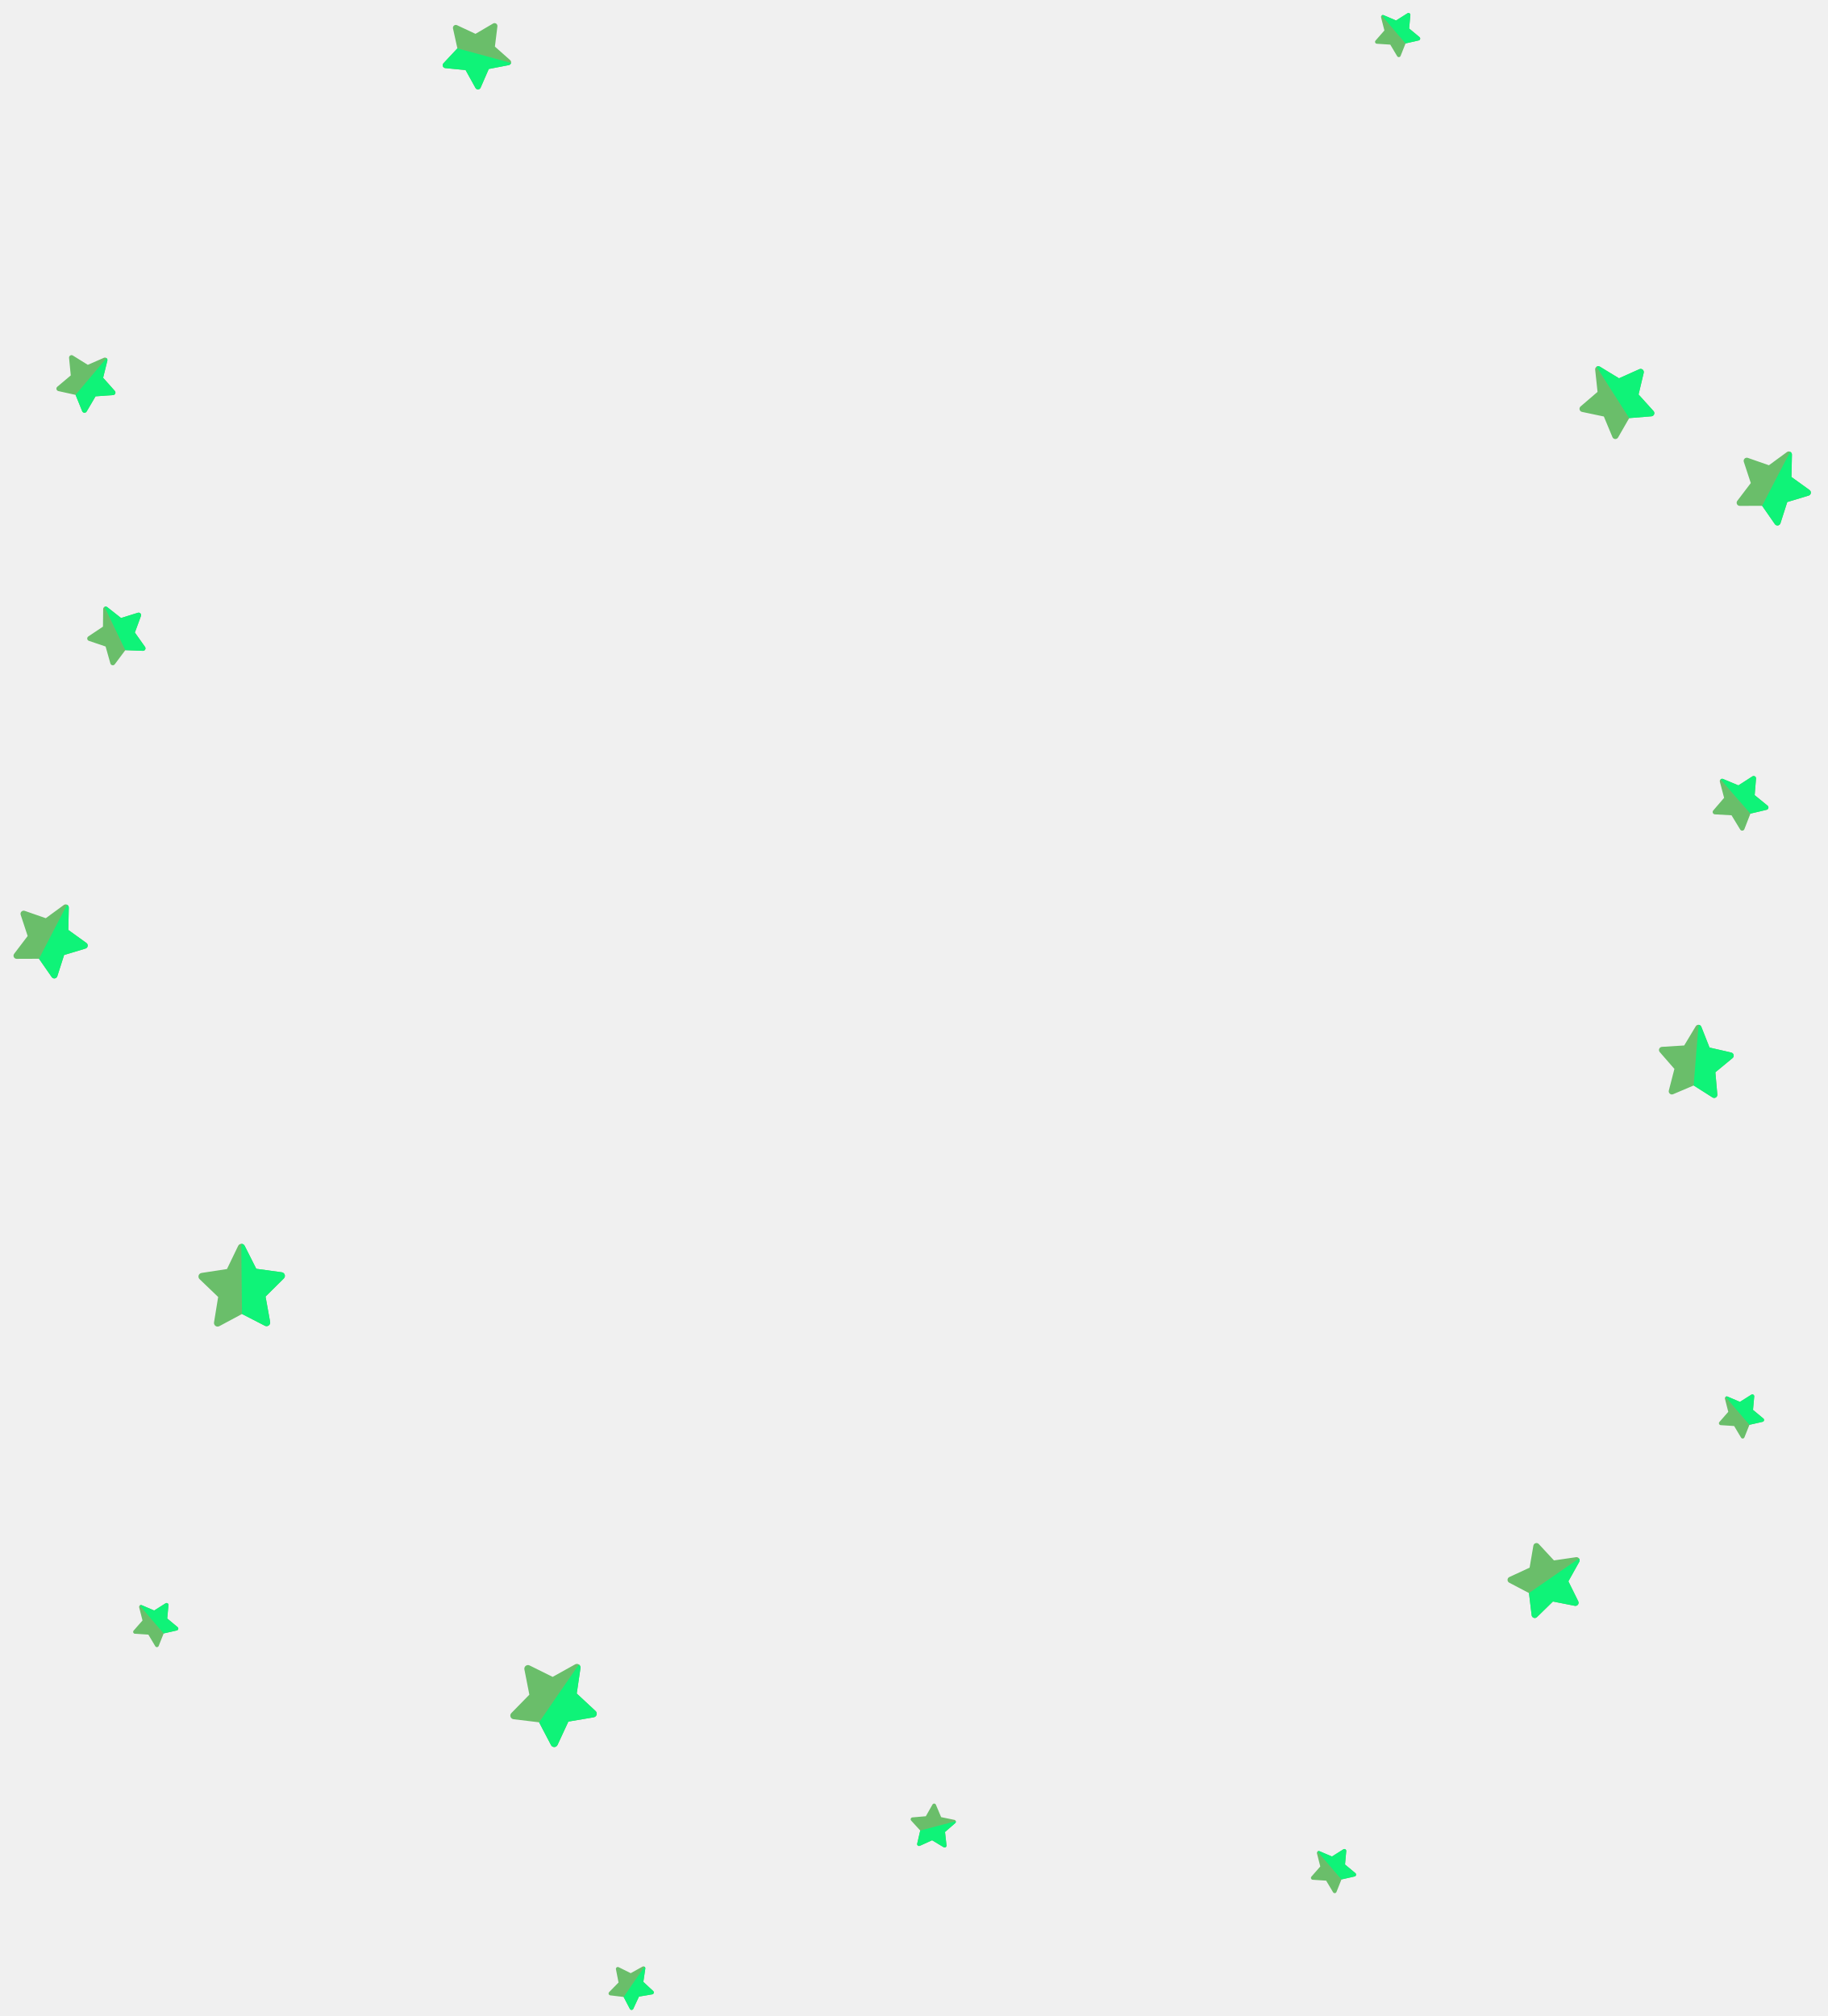
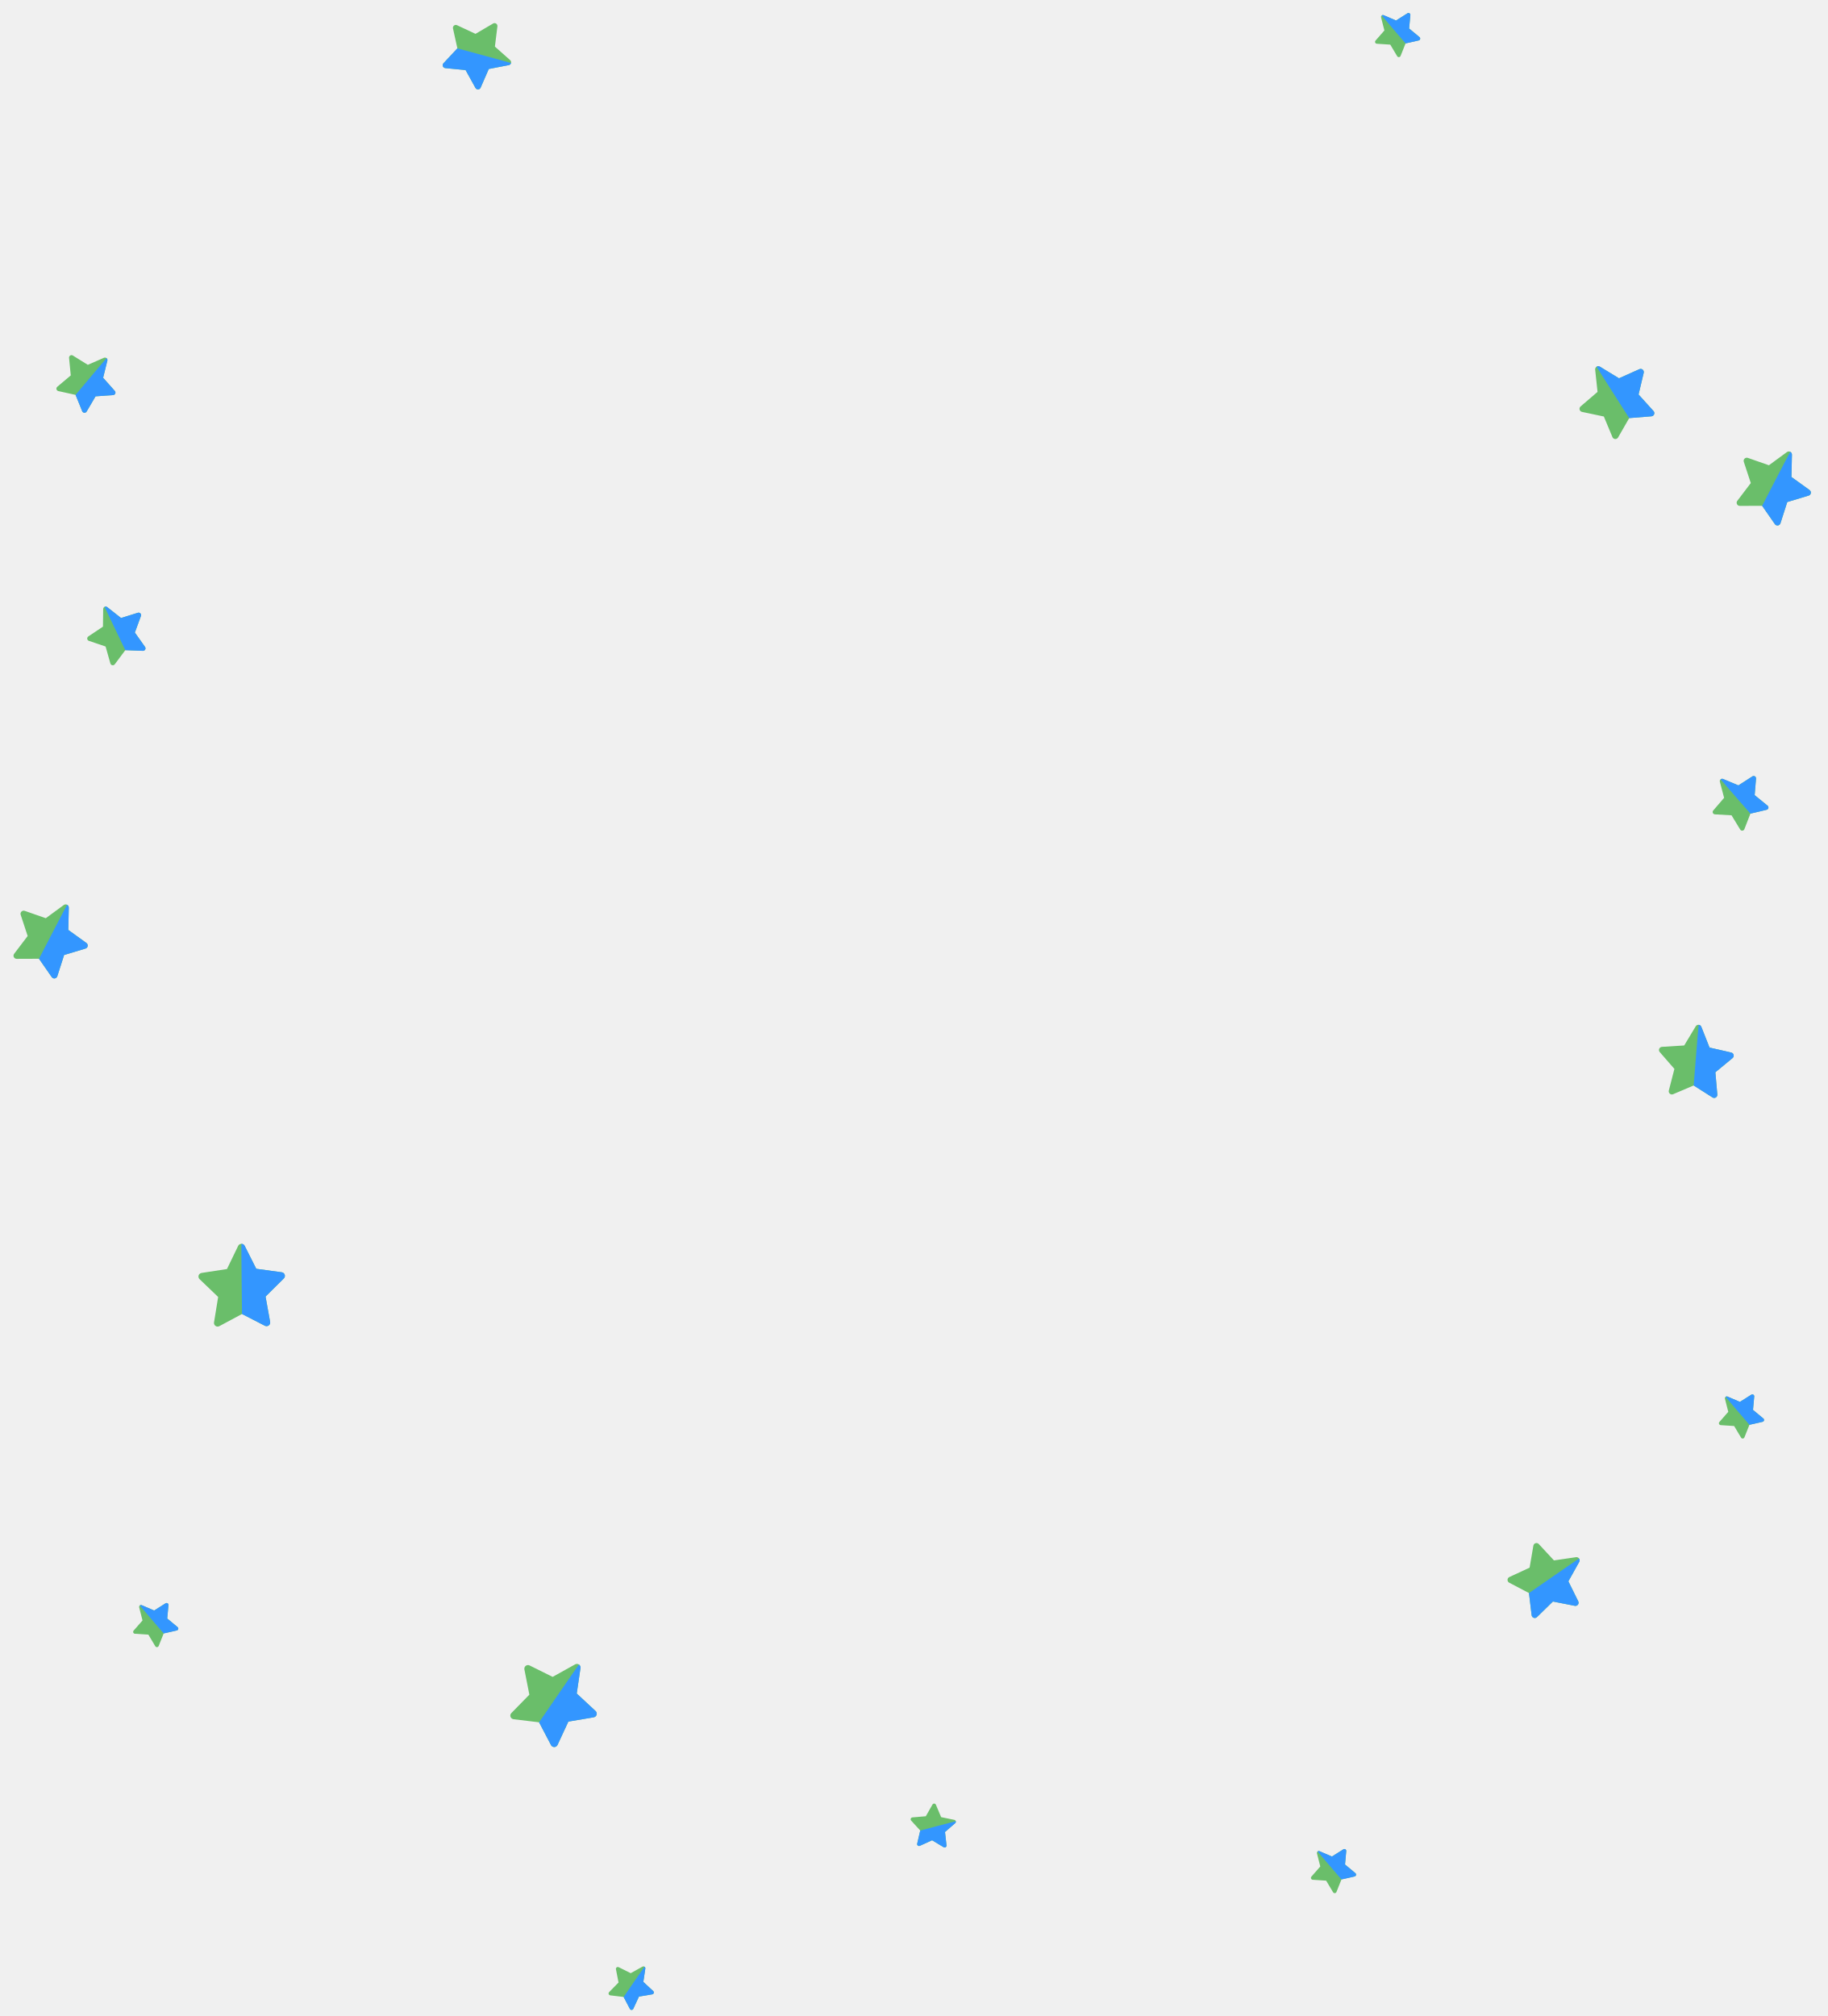
<svg xmlns="http://www.w3.org/2000/svg" width="204" height="225" viewBox="0 0 204 225" fill="none">
  <g clip-path="url(#clip0_145_28284)">
    <path d="M178.043 41.261C178.029 41.127 178.091 40.998 178.204 40.926C178.317 40.854 178.461 40.853 178.576 40.923L180.703 42.219L182.977 41.202C183.099 41.148 183.242 41.167 183.345 41.252C183.448 41.338 183.494 41.474 183.463 41.605L182.887 44.028L184.557 45.877C184.647 45.976 184.672 46.118 184.623 46.242C184.574 46.367 184.458 46.453 184.324 46.463L181.841 46.665L180.6 48.824C180.533 48.94 180.406 49.008 180.272 49C180.139 48.991 180.021 48.908 179.97 48.784L179.011 46.485L176.574 45.971C176.443 45.944 176.339 45.844 176.305 45.714C176.272 45.584 176.315 45.447 176.417 45.36L178.307 43.738L178.043 41.261Z" fill="#6ABE6A" />
-     <path d="M183.345 41.252C183.242 41.167 183.099 41.148 182.977 41.202L180.703 42.219L178.576 40.923C178.461 40.853 178.317 40.854 178.204 40.926C178.184 40.939 181.841 46.665 181.841 46.665L184.324 46.463C184.458 46.453 184.573 46.367 184.623 46.242C184.672 46.118 184.647 45.976 184.557 45.877L182.887 44.028L183.463 41.605C183.494 41.474 183.448 41.338 183.345 41.252Z" fill="#0FF378" />
+     <path d="M183.345 41.252C183.242 41.167 183.099 41.148 182.977 41.202L180.703 42.219L178.576 40.923C178.461 40.853 178.317 40.854 178.204 40.926C178.184 40.939 181.841 46.665 181.841 46.665L184.324 46.463C184.458 46.453 184.573 46.367 184.623 46.242C184.672 46.118 184.647 45.976 184.557 45.877L182.887 44.028L183.463 41.605C183.494 41.474 183.448 41.338 183.345 41.252Z" fill="#3396FF" />
  </g>
  <g clip-path="url(#clip1_145_28284)">
    <path d="M175.908 173.793C176.041 173.774 176.173 173.832 176.249 173.942C176.325 174.052 176.332 174.196 176.266 174.313L175.053 176.488L176.157 178.721C176.216 178.842 176.202 178.985 176.121 179.091C176.039 179.198 175.904 179.249 175.773 179.223L173.329 178.741L171.546 180.48C171.451 180.574 171.31 180.605 171.184 180.56C171.057 180.516 170.967 180.403 170.951 180.27L170.655 177.797L168.449 176.639C168.33 176.577 168.257 176.453 168.261 176.319C168.264 176.185 168.343 176.065 168.465 176.008L170.725 174.962L171.145 172.507C171.167 172.375 171.263 172.267 171.391 172.229C171.52 172.19 171.659 172.228 171.75 172.327L173.443 174.153L175.908 173.793Z" fill="#6ABE6A" />
-     <path d="M176.121 179.091C176.202 178.985 176.216 178.842 176.157 178.721L175.053 176.488L176.267 174.313C176.332 174.196 176.325 174.052 176.249 173.942C176.236 173.923 170.655 177.797 170.655 177.797L170.951 180.27C170.967 180.403 171.057 180.516 171.184 180.56C171.31 180.605 171.451 180.574 171.546 180.48L173.329 178.741L175.773 179.223C175.905 179.249 176.039 179.198 176.121 179.091Z" fill="#0FF378" />
+     <path d="M176.121 179.091C176.202 178.985 176.216 178.842 176.157 178.721L175.053 176.488L176.267 174.313C176.332 174.196 176.325 174.052 176.249 173.942C176.236 173.923 170.655 177.797 170.655 177.797L170.951 180.27C170.967 180.403 171.057 180.516 171.184 180.56C171.31 180.605 171.451 180.574 171.546 180.48L173.329 178.741L175.773 179.223C175.905 179.249 176.039 179.198 176.121 179.091Z" fill="#3396FF" />
  </g>
  <g clip-path="url(#clip2_145_28284)">
    <path d="M189.263 114.546C189.332 114.431 189.46 114.365 189.593 114.376C189.727 114.387 189.842 114.473 189.892 114.597L190.807 116.914L193.235 117.473C193.365 117.503 193.467 117.605 193.498 117.735C193.529 117.865 193.483 118.002 193.38 118.087L191.46 119.674L191.678 122.155C191.69 122.289 191.625 122.417 191.51 122.487C191.396 122.556 191.252 122.555 191.139 122.483L189.036 121.147L186.744 122.122C186.621 122.174 186.478 122.152 186.377 122.065C186.275 121.977 186.232 121.84 186.265 121.71L186.886 119.298L185.251 117.419C185.163 117.318 185.14 117.175 185.192 117.052C185.244 116.928 185.361 116.845 185.495 116.836L187.981 116.682L189.263 114.546Z" fill="#6ABE6A" />
-     <path d="M193.498 117.735C193.468 117.605 193.365 117.503 193.235 117.473L190.807 116.914L189.892 114.597C189.843 114.473 189.727 114.387 189.593 114.376C189.57 114.374 189.037 121.147 189.037 121.147L191.139 122.483C191.252 122.555 191.396 122.557 191.511 122.487C191.625 122.417 191.69 122.289 191.678 122.155L191.46 119.674L193.38 118.087C193.483 118.002 193.529 117.865 193.498 117.735Z" fill="#0FF378" />
+     <path d="M193.498 117.735C193.468 117.605 193.365 117.503 193.235 117.473L190.807 116.914L189.892 114.597C189.843 114.473 189.727 114.387 189.593 114.376C189.57 114.374 189.037 121.147 189.037 121.147L191.139 122.483C191.252 122.555 191.396 122.557 191.511 122.487C191.625 122.417 191.69 122.289 191.678 122.155L191.46 119.674L193.38 118.087C193.483 118.002 193.529 117.865 193.498 117.735Z" fill="#3396FF" />
  </g>
  <g clip-path="url(#clip3_145_28284)">
    <path d="M56.942 6.712C57.033 6.793 57.071 6.919 57.038 7.037C57.006 7.155 56.91 7.245 56.789 7.268L54.554 7.7L53.644 9.787C53.595 9.899 53.486 9.974 53.364 9.979C53.242 9.985 53.127 9.921 53.068 9.814L51.966 7.822L49.7 7.601C49.578 7.589 49.474 7.509 49.43 7.394C49.387 7.28 49.413 7.15 49.496 7.061L51.05 5.397L50.56 3.174C50.534 3.055 50.578 2.93 50.673 2.854C50.769 2.777 50.9 2.762 51.011 2.814L53.073 3.777L55.036 2.625C55.142 2.563 55.273 2.566 55.376 2.633C55.478 2.701 55.533 2.82 55.518 2.942L55.239 5.201L56.942 6.712Z" fill="#6ABE6A" />
-     <path d="M53.364 9.979C53.486 9.974 53.595 9.899 53.644 9.787L54.554 7.7L56.789 7.268C56.91 7.245 57.006 7.155 57.038 7.037C57.044 7.016 51.05 5.397 51.05 5.397L49.496 7.061C49.413 7.15 49.387 7.28 49.43 7.394C49.474 7.509 49.578 7.589 49.7 7.601L51.966 7.822L53.068 9.814C53.127 9.921 53.242 9.985 53.364 9.979Z" fill="#0FF378" />
+     <path d="M53.364 9.979C53.486 9.974 53.595 9.899 53.644 9.787L54.554 7.7L56.789 7.268C56.91 7.245 57.006 7.155 57.038 7.037C57.044 7.016 51.05 5.397 51.05 5.397L49.496 7.061C49.413 7.15 49.387 7.28 49.43 7.394C49.474 7.509 49.578 7.589 49.7 7.601L51.966 7.822L53.068 9.814C53.127 9.921 53.242 9.985 53.364 9.979Z" fill="#3396FF" />
  </g>
  <g clip-path="url(#clip4_145_28284)">
    <path d="M7.119 101.006C7.227 100.926 7.371 100.915 7.49 100.977C7.609 101.039 7.682 101.163 7.679 101.297L7.625 103.788L9.647 105.244C9.755 105.322 9.81 105.455 9.788 105.587C9.766 105.719 9.671 105.828 9.542 105.866L7.157 106.585L6.397 108.957C6.356 109.084 6.246 109.178 6.114 109.197C5.981 109.217 5.849 109.16 5.773 109.05L4.352 107.004L1.861 107.014C1.727 107.014 1.605 106.939 1.545 106.819C1.485 106.699 1.499 106.555 1.58 106.449L3.087 104.465L2.308 102.099C2.266 101.972 2.3 101.832 2.395 101.738C2.491 101.644 2.632 101.613 2.758 101.657L5.11 102.478L7.119 101.006Z" fill="#6ABE6A" />
-     <path d="M9.788 105.587C9.81 105.455 9.755 105.322 9.646 105.244L7.625 103.788L7.679 101.297C7.682 101.163 7.609 101.039 7.49 100.977C7.469 100.967 4.352 107.004 4.352 107.004L5.772 109.05C5.849 109.16 5.981 109.217 6.114 109.197C6.246 109.178 6.356 109.084 6.397 108.957L7.157 106.585L9.542 105.866C9.67 105.828 9.766 105.719 9.788 105.587Z" fill="#0FF378" />
+     <path d="M9.788 105.587C9.81 105.455 9.755 105.322 9.646 105.244L7.625 103.788L7.679 101.297C7.682 101.163 7.609 101.039 7.49 100.977C7.469 100.967 4.352 107.004 4.352 107.004L5.772 109.05C5.849 109.16 5.981 109.217 6.114 109.197C6.246 109.178 6.356 109.084 6.397 108.957L7.157 106.585L9.542 105.866C9.67 105.828 9.766 105.719 9.788 105.587Z" fill="#3396FF" />
  </g>
  <g clip-path="url(#clip5_145_28284)">
    <path d="M15.535 179.399C15.515 179.32 15.541 179.237 15.602 179.185C15.664 179.132 15.75 179.119 15.824 179.151L17.207 179.743L18.479 178.941C18.547 178.897 18.634 178.897 18.703 178.939C18.772 178.981 18.811 179.059 18.804 179.14L18.667 180.637L19.824 181.599C19.886 181.651 19.913 181.733 19.895 181.812C19.876 181.89 19.814 181.952 19.735 181.969L18.268 182.303L17.711 183.7C17.681 183.775 17.611 183.826 17.531 183.833C17.45 183.839 17.373 183.799 17.331 183.73L16.561 182.438L15.06 182.34C14.98 182.335 14.909 182.284 14.878 182.209C14.847 182.135 14.861 182.049 14.914 181.988L15.905 180.856L15.535 179.399Z" fill="#6ABE6A" />
-     <path d="M18.703 178.939C18.634 178.897 18.547 178.897 18.479 178.941L17.207 179.743L15.824 179.151C15.75 179.119 15.664 179.132 15.602 179.185C15.592 179.194 18.268 182.303 18.268 182.303L19.735 181.969C19.814 181.952 19.876 181.89 19.895 181.812C19.913 181.733 19.886 181.651 19.824 181.599L18.667 180.637L18.803 179.14C18.811 179.059 18.772 178.981 18.703 178.939Z" fill="#0FF378" />
+     <path d="M18.703 178.939C18.634 178.897 18.547 178.897 18.479 178.941L17.207 179.743L15.824 179.151C15.75 179.119 15.664 179.132 15.602 179.185C15.592 179.194 18.268 182.303 18.268 182.303L19.735 181.969C19.814 181.952 19.876 181.89 19.895 181.812C19.913 181.733 19.886 181.651 19.824 181.599L18.667 180.637L18.803 179.14C18.811 179.059 18.772 178.981 18.703 178.939Z" fill="#3396FF" />
  </g>
  <g clip-path="url(#clip6_145_28284)">
    <path d="M146.992 206.855C146.972 206.776 146.998 206.693 147.059 206.641C147.121 206.588 147.207 206.575 147.281 206.607L148.664 207.199L149.936 206.397C150.004 206.353 150.091 206.353 150.16 206.395C150.229 206.437 150.268 206.515 150.261 206.596L150.124 208.093L151.281 209.055C151.343 209.107 151.37 209.189 151.352 209.268C151.333 209.346 151.271 209.408 151.192 209.426L149.725 209.759L149.168 211.156C149.138 211.231 149.068 211.283 148.988 211.289C148.907 211.295 148.83 211.255 148.788 211.186L148.018 209.894L146.517 209.796C146.437 209.791 146.366 209.74 146.335 209.665C146.304 209.591 146.318 209.505 146.371 209.444L147.362 208.312L146.992 206.855Z" fill="#6ABE6A" />
-     <path d="M150.16 206.395C150.091 206.353 150.004 206.353 149.936 206.397L148.664 207.2L147.281 206.607C147.207 206.575 147.121 206.588 147.059 206.641C147.049 206.65 149.725 209.759 149.725 209.759L151.192 209.426C151.271 209.408 151.333 209.346 151.352 209.268C151.37 209.189 151.343 209.107 151.281 209.055L150.124 208.093L150.261 206.596C150.268 206.515 150.229 206.437 150.16 206.395Z" fill="#0FF378" />
+     <path d="M150.16 206.395C150.091 206.353 150.004 206.353 149.936 206.397L148.664 207.2L147.281 206.607C147.207 206.575 147.121 206.588 147.059 206.641C147.049 206.65 149.725 209.759 149.725 209.759L151.192 209.426C151.271 209.408 151.333 209.346 151.352 209.268C151.37 209.189 151.343 209.107 151.281 209.055L150.124 208.093L150.261 206.596C150.268 206.515 150.229 206.437 150.16 206.395Z" fill="#3396FF" />
  </g>
  <g clip-path="url(#clip7_145_28284)">
    <path d="M192.528 156.114C192.508 156.036 192.534 155.953 192.596 155.9C192.657 155.848 192.743 155.835 192.817 155.867L194.2 156.459L195.472 155.656C195.54 155.613 195.627 155.612 195.696 155.655C195.765 155.697 195.804 155.775 195.797 155.855L195.66 157.353L196.817 158.315C196.879 158.366 196.907 158.449 196.888 158.527C196.869 158.606 196.807 158.667 196.728 158.685L195.261 159.018L194.704 160.415C194.674 160.491 194.604 160.542 194.524 160.549C194.443 160.555 194.366 160.515 194.325 160.446L193.554 159.154L192.054 159.056C191.973 159.05 191.902 159 191.871 158.925C191.84 158.85 191.854 158.764 191.908 158.704L192.898 157.572L192.528 156.114Z" fill="#6ABE6A" />
-     <path d="M195.696 155.655C195.627 155.612 195.54 155.613 195.472 155.656L194.2 156.459L192.817 155.867C192.743 155.835 192.657 155.848 192.596 155.9C192.585 155.91 195.261 159.018 195.261 159.018L196.728 158.685C196.807 158.667 196.869 158.606 196.888 158.527C196.907 158.449 196.879 158.366 196.817 158.315L195.66 157.353L195.797 155.855C195.804 155.775 195.765 155.697 195.696 155.655Z" fill="#0FF378" />
+     <path d="M195.696 155.655C195.627 155.612 195.54 155.613 195.472 155.656L194.2 156.459L192.817 155.867C192.743 155.835 192.657 155.848 192.596 155.9C192.585 155.91 195.261 159.018 195.261 159.018L196.728 158.685C196.807 158.667 196.869 158.606 196.888 158.527C196.907 158.449 196.879 158.366 196.817 158.315L195.66 157.353L195.797 155.855C195.804 155.775 195.765 155.697 195.696 155.655Z" fill="#3396FF" />
  </g>
  <g clip-path="url(#clip8_145_28284)">
    <path d="M71.712 219.489C71.783 219.449 71.87 219.453 71.936 219.499C72.003 219.545 72.038 219.625 72.026 219.705L71.807 221.193L72.909 222.217C72.968 222.272 72.991 222.356 72.968 222.433C72.945 222.511 72.88 222.569 72.8 222.582L71.317 222.834L70.684 224.198C70.65 224.272 70.577 224.319 70.496 224.321C70.416 224.323 70.341 224.279 70.303 224.207L69.605 222.875L68.112 222.695C68.032 222.685 67.964 222.63 67.937 222.554C67.91 222.478 67.929 222.393 67.986 222.335L69.037 221.26L68.748 219.784C68.732 219.704 68.763 219.623 68.827 219.574C68.891 219.525 68.978 219.517 69.05 219.552L70.398 220.22L71.712 219.489Z" fill="#6ABE6A" />
-     <path d="M72.968 222.434C72.991 222.356 72.968 222.272 72.909 222.217L71.807 221.193L72.026 219.705C72.038 219.625 72.003 219.545 71.936 219.499C71.925 219.491 69.605 222.875 69.605 222.875L70.303 224.208C70.341 224.279 70.415 224.323 70.496 224.321C70.577 224.319 70.65 224.272 70.684 224.198L71.317 222.834L72.8 222.582C72.88 222.569 72.945 222.511 72.968 222.434Z" fill="#0FF378" />
+     <path d="M72.968 222.434C72.991 222.356 72.968 222.272 72.909 222.217L71.807 221.193L72.026 219.705C72.038 219.625 72.003 219.545 71.936 219.499C71.925 219.491 69.605 222.875 69.605 222.875L70.303 224.208C70.341 224.279 70.415 224.323 70.496 224.321C70.577 224.319 70.65 224.272 70.684 224.198L71.317 222.834L72.8 222.582C72.88 222.569 72.945 222.511 72.968 222.434Z" fill="#3396FF" />
  </g>
  <g clip-path="url(#clip9_145_28284)">
    <path d="M106.518 203.109C106.597 203.126 106.66 203.185 106.68 203.264C106.701 203.342 106.675 203.425 106.614 203.478L105.477 204.463L105.644 205.958C105.653 206.038 105.616 206.117 105.548 206.16C105.48 206.204 105.393 206.205 105.323 206.163L104.035 205.387L102.665 206.008C102.592 206.041 102.506 206.03 102.443 205.978C102.38 205.927 102.352 205.845 102.371 205.766L102.711 204.301L101.698 203.19C101.643 203.13 101.627 203.045 101.657 202.969C101.686 202.894 101.756 202.842 101.836 202.835L103.335 202.706L104.078 201.399C104.118 201.328 104.195 201.287 104.275 201.291C104.356 201.296 104.427 201.346 104.459 201.421L105.044 202.806L106.518 203.109Z" fill="#6ABE6A" />
-     <path d="M105.548 206.16C105.616 206.117 105.653 206.038 105.644 205.958L105.477 204.463L106.614 203.478C106.675 203.425 106.701 203.342 106.68 203.264C106.677 203.25 102.711 204.301 102.711 204.301L102.371 205.766C102.352 205.845 102.38 205.927 102.443 205.978C102.506 206.03 102.592 206.041 102.665 206.008L104.035 205.387L105.323 206.163C105.393 206.205 105.48 206.204 105.548 206.16Z" fill="#0FF378" />
+     <path d="M105.548 206.16C105.616 206.117 105.653 206.038 105.644 205.958L105.477 204.463L106.614 203.478C106.675 203.425 106.701 203.342 106.68 203.264C106.677 203.25 102.711 204.301 102.711 204.301L102.371 205.766C102.352 205.845 102.38 205.927 102.443 205.978C102.506 206.03 102.592 206.041 102.665 206.008L104.035 205.387L105.323 206.163C105.393 206.205 105.48 206.204 105.548 206.16Z" fill="#3396FF" />
  </g>
  <g clip-path="url(#clip10_145_28284)">
    <path d="M64.192 185.755C64.327 185.679 64.493 185.687 64.62 185.775C64.747 185.863 64.813 186.015 64.791 186.168L64.373 189.01L66.477 190.965C66.59 191.07 66.634 191.23 66.59 191.378C66.546 191.526 66.421 191.636 66.269 191.662L63.437 192.143L62.228 194.749C62.163 194.889 62.024 194.98 61.87 194.983C61.715 194.987 61.572 194.903 61.501 194.766L60.168 192.222L57.317 191.877C57.163 191.858 57.034 191.754 56.983 191.608C56.931 191.463 56.967 191.301 57.075 191.19L59.083 189.137L58.53 186.318C58.5 186.167 58.559 186.011 58.682 185.917C58.805 185.824 58.97 185.808 59.108 185.876L61.682 187.152L64.192 185.755Z" fill="#6ABE6A" />
-     <path d="M66.59 191.378C66.634 191.23 66.591 191.07 66.477 190.965L64.373 189.01L64.791 186.168C64.813 186.015 64.747 185.863 64.62 185.775C64.597 185.76 60.168 192.222 60.168 192.222L61.501 194.766C61.572 194.903 61.715 194.987 61.87 194.983C62.024 194.98 62.163 194.889 62.228 194.749L63.437 192.143L66.269 191.662C66.421 191.636 66.546 191.526 66.59 191.378Z" fill="#0FF378" />
+     <path d="M66.59 191.378C66.634 191.23 66.591 191.07 66.477 190.965L64.373 189.01L64.791 186.168C64.813 186.015 64.747 185.863 64.62 185.775C64.597 185.76 60.168 192.222 60.168 192.222L61.501 194.766C61.572 194.903 61.715 194.987 61.87 194.983C62.024 194.98 62.163 194.889 62.228 194.749L63.437 192.143L66.269 191.662C66.421 191.636 66.546 191.526 66.59 191.378Z" fill="#3396FF" />
  </g>
  <g clip-path="url(#clip11_145_28284)">
    <path d="M26.582 139.047C26.65 138.908 26.79 138.819 26.944 138.817C27.099 138.816 27.241 138.903 27.31 139.041L28.603 141.605L31.449 141.994C31.602 142.015 31.73 142.121 31.779 142.267C31.828 142.414 31.79 142.575 31.68 142.684L29.64 144.707L30.15 147.533C30.177 147.685 30.116 147.84 29.992 147.931C29.868 148.023 29.702 148.037 29.565 147.966L27.011 146.651L24.48 148.009C24.344 148.082 24.178 148.072 24.053 147.982C23.927 147.892 23.863 147.739 23.888 147.587L24.349 144.752L22.276 142.764C22.164 142.658 22.123 142.497 22.169 142.349C22.216 142.202 22.342 142.094 22.494 142.07L25.333 141.633L26.582 139.047Z" fill="#6ABE6A" />
-     <path d="M31.779 142.267C31.73 142.121 31.602 142.015 31.449 141.994L28.603 141.605L27.31 139.041C27.24 138.903 27.099 138.816 26.944 138.817C26.917 138.818 27.011 146.651 27.011 146.651L29.565 147.966C29.702 148.037 29.867 148.023 29.992 147.932C30.116 147.84 30.177 147.685 30.15 147.533L29.64 144.707L31.68 142.684C31.789 142.576 31.828 142.414 31.779 142.267Z" fill="#0FF378" />
+     <path d="M31.779 142.267C31.73 142.121 31.602 142.015 31.449 141.994L28.603 141.605L27.31 139.041C27.24 138.903 27.099 138.816 26.944 138.817C26.917 138.818 27.011 146.651 27.011 146.651L29.565 147.966C29.702 148.037 29.867 148.023 29.992 147.932C30.116 147.84 30.177 147.685 30.15 147.533L29.64 144.707L31.68 142.684C31.789 142.576 31.828 142.414 31.779 142.267Z" fill="#3396FF" />
  </g>
  <g clip-path="url(#clip12_145_28284)">
    <path d="M191.96 87.247C191.934 87.15 191.966 87.047 192.041 86.981C192.117 86.916 192.223 86.899 192.315 86.937L194.03 87.654L195.594 86.648C195.678 86.594 195.785 86.592 195.871 86.644C195.957 86.695 196.006 86.791 195.998 86.89L195.846 88.743L197.286 89.919C197.364 89.982 197.398 90.084 197.376 90.181C197.354 90.279 197.278 90.355 197.18 90.378L195.371 90.806L194.698 92.54C194.662 92.633 194.576 92.697 194.476 92.706C194.377 92.715 194.281 92.666 194.229 92.581L193.262 90.992L191.406 90.888C191.306 90.882 191.218 90.82 191.179 90.728C191.14 90.636 191.157 90.53 191.222 90.454L192.434 89.044L191.96 87.247Z" fill="#6ABE6A" />
-     <path d="M195.871 86.644C195.785 86.592 195.678 86.594 195.594 86.648L194.03 87.654L192.315 86.937C192.223 86.899 192.116 86.916 192.041 86.981C192.028 86.993 195.371 90.806 195.371 90.806L197.18 90.378C197.278 90.355 197.353 90.279 197.376 90.182C197.398 90.084 197.363 89.982 197.286 89.919L195.846 88.743L195.998 86.89C196.006 86.791 195.957 86.695 195.871 86.644Z" fill="#0FF378" />
+     <path d="M195.871 86.644C195.785 86.592 195.678 86.594 195.594 86.648L194.03 87.654L192.315 86.937C192.223 86.899 192.116 86.916 192.041 86.981C192.028 86.993 195.371 90.806 195.371 90.806L197.18 90.378C197.278 90.355 197.353 90.279 197.376 90.182C197.398 90.084 197.363 89.982 197.286 89.919L195.846 88.743L195.998 86.89C196.006 86.791 195.957 86.695 195.871 86.644Z" fill="#3396FF" />
  </g>
  <g clip-path="url(#clip13_145_28284)">
    <path d="M154.147 1.942C154.127 1.863 154.154 1.781 154.215 1.728C154.277 1.675 154.363 1.662 154.437 1.694L155.819 2.287L157.091 1.484C157.16 1.441 157.247 1.44 157.316 1.482C157.385 1.525 157.424 1.602 157.416 1.683L157.28 3.181L158.437 4.142C158.499 4.194 158.526 4.276 158.507 4.355C158.489 4.434 158.427 4.495 158.348 4.513L156.881 4.846L156.324 6.243C156.294 6.318 156.224 6.37 156.143 6.376C156.063 6.383 155.986 6.343 155.944 6.273L155.174 4.981L153.673 4.883C153.593 4.878 153.522 4.827 153.491 4.753C153.46 4.678 153.474 4.592 153.527 4.531L154.518 3.4L154.147 1.942Z" fill="#6ABE6A" />
-     <path d="M157.316 1.482C157.247 1.44 157.16 1.441 157.091 1.484L155.819 2.287L154.437 1.694C154.363 1.662 154.277 1.675 154.215 1.728C154.204 1.737 156.881 4.846 156.881 4.846L158.348 4.513C158.427 4.495 158.489 4.434 158.507 4.355C158.526 4.276 158.499 4.194 158.437 4.142L157.28 3.181L157.416 1.683C157.424 1.602 157.385 1.525 157.316 1.482Z" fill="#0FF378" />
+     <path d="M157.316 1.482C157.247 1.44 157.16 1.441 157.091 1.484L155.819 2.287L154.437 1.694C154.363 1.662 154.277 1.675 154.215 1.728C154.204 1.737 156.881 4.846 156.881 4.846L158.348 4.513C158.427 4.495 158.489 4.434 158.507 4.355C158.526 4.276 158.499 4.194 158.437 4.142L157.28 3.181L157.416 1.683C157.424 1.602 157.385 1.525 157.316 1.482Z" fill="#3396FF" />
  </g>
  <g clip-path="url(#clip14_145_28284)">
    <path d="M11.517 67.971C11.518 67.865 11.579 67.77 11.675 67.724C11.77 67.678 11.883 67.691 11.966 67.756L13.511 68.972L15.389 68.388C15.49 68.357 15.6 68.385 15.673 68.462C15.745 68.539 15.768 68.65 15.732 68.749L15.053 70.595L16.189 72.2C16.25 72.286 16.257 72.4 16.206 72.493C16.156 72.585 16.057 72.642 15.951 72.638L13.987 72.562L12.811 74.138C12.748 74.223 12.642 74.264 12.538 74.245C12.434 74.226 12.35 74.15 12.321 74.048L11.786 72.156L9.924 71.525C9.823 71.491 9.751 71.403 9.737 71.298C9.724 71.194 9.77 71.09 9.858 71.031L11.492 69.937L11.517 67.971Z" fill="#6ABE6A" />
-     <path d="M15.673 68.462C15.6 68.385 15.49 68.357 15.389 68.388L13.512 68.972L11.966 67.757C11.883 67.691 11.77 67.679 11.675 67.724C11.658 67.732 13.987 72.562 13.987 72.562L15.952 72.638C16.057 72.642 16.156 72.585 16.206 72.493C16.257 72.4 16.25 72.286 16.189 72.2L15.054 70.595L15.732 68.749C15.769 68.65 15.746 68.539 15.673 68.462Z" fill="#0FF378" />
+     <path d="M15.673 68.462C15.6 68.385 15.49 68.357 15.389 68.388L13.512 68.972L11.966 67.757C11.883 67.691 11.77 67.679 11.675 67.724C11.658 67.732 13.987 72.562 13.987 72.562L15.952 72.638C16.057 72.642 16.156 72.585 16.206 72.493C16.257 72.4 16.25 72.286 16.189 72.2L15.054 70.595L15.732 68.749C15.769 68.65 15.746 68.539 15.673 68.462Z" fill="#3396FF" />
  </g>
  <g clip-path="url(#clip15_145_28284)">
    <path d="M11.603 39.931C11.7 39.889 11.812 39.905 11.893 39.973C11.974 40.042 12.009 40.15 11.983 40.252L11.511 42.161L12.816 43.632C12.886 43.711 12.905 43.823 12.865 43.921C12.825 44.019 12.733 44.086 12.627 44.093L10.666 44.234L9.671 45.929C9.617 46.02 9.516 46.073 9.411 46.065C9.305 46.058 9.214 45.991 9.174 45.893L8.434 44.071L6.514 43.648C6.411 43.625 6.329 43.546 6.304 43.443C6.279 43.34 6.314 43.232 6.395 43.164L7.899 41.898L7.708 39.941C7.698 39.836 7.748 39.734 7.838 39.678C7.928 39.622 8.042 39.622 8.131 39.678L9.801 40.717L11.603 39.931Z" fill="#6ABE6A" />
-     <path d="M12.865 43.921C12.905 43.823 12.886 43.711 12.816 43.632L11.511 42.161L11.983 40.252C12.009 40.15 11.974 40.042 11.893 39.973C11.879 39.962 8.434 44.071 8.434 44.071L9.174 45.893C9.214 45.991 9.306 46.058 9.411 46.065C9.516 46.073 9.617 46.02 9.671 45.929L10.667 44.234L12.628 44.093C12.733 44.086 12.825 44.019 12.865 43.921Z" fill="#0FF378" />
+     <path d="M12.865 43.921C12.905 43.823 12.886 43.711 12.816 43.632L11.511 42.161L11.983 40.252C12.009 40.15 11.974 40.042 11.893 39.973C11.879 39.962 8.434 44.071 8.434 44.071L9.174 45.893C9.214 45.991 9.306 46.058 9.411 46.065C9.516 46.073 9.617 46.02 9.671 45.929L10.667 44.234L12.628 44.093C12.733 44.086 12.825 44.019 12.865 43.921Z" fill="#3396FF" />
  </g>
  <g clip-path="url(#clip16_145_28284)">
    <path d="M199.446 50.453C199.554 50.374 199.697 50.363 199.816 50.425C199.935 50.486 200.008 50.61 200.005 50.744L199.952 53.235L201.973 54.691C202.081 54.769 202.136 54.902 202.114 55.034C202.092 55.167 201.997 55.275 201.869 55.313L199.483 56.032L198.723 58.404C198.682 58.532 198.572 58.625 198.44 58.645C198.307 58.664 198.175 58.607 198.099 58.497L196.678 56.451L194.187 56.461C194.053 56.461 193.931 56.386 193.871 56.266C193.811 56.146 193.825 56.002 193.906 55.896L195.413 53.913L194.634 51.547C194.592 51.419 194.626 51.279 194.722 51.185C194.817 51.092 194.958 51.06 195.084 51.104L197.436 51.925L199.446 50.453Z" fill="#6ABE6A" />
-     <path d="M202.114 55.034C202.136 54.902 202.081 54.769 201.973 54.691L199.951 53.235L200.005 50.744C200.008 50.61 199.935 50.486 199.816 50.425C199.795 50.414 196.678 56.451 196.678 56.451L198.099 58.497C198.175 58.607 198.307 58.664 198.44 58.645C198.572 58.625 198.682 58.532 198.723 58.404L199.483 56.032L201.868 55.313C201.997 55.275 202.092 55.167 202.114 55.034Z" fill="#0FF378" />
+     <path d="M202.114 55.034C202.136 54.902 202.081 54.769 201.973 54.691L199.951 53.235L200.005 50.744C200.008 50.61 199.935 50.486 199.816 50.425C199.795 50.414 196.678 56.451 196.678 56.451L198.099 58.497C198.175 58.607 198.307 58.664 198.44 58.645C198.572 58.625 198.682 58.532 198.723 58.404L199.483 56.032L201.868 55.313C201.997 55.275 202.092 55.167 202.114 55.034Z" fill="#3396FF" />
  </g>
  <defs>
    <clipPath id="clip0_145_28284">
      <rect width="8.369" height="8.369" fill="white" transform="translate(174.569 43.0077) rotate(-32.3666)" />
    </clipPath>
    <clipPath id="clip1_145_28284">
      <rect width="8.369" height="8.369" fill="white" transform="translate(174.029 170.39) rotate(55.4285)" />
    </clipPath>
    <clipPath id="clip2_145_28284">
      <rect width="8.369" height="8.369" fill="white" transform="translate(185.438 113.846) rotate(4.70152)" />
    </clipPath>
    <clipPath id="clip3_145_28284">
      <rect width="7.648" height="7.648" fill="white" transform="translate(58.2139 3.39407) rotate(105.313)" />
    </clipPath>
    <clipPath id="clip4_145_28284">
      <rect width="8.369" height="8.369" fill="white" transform="translate(3.86475 98.8785) rotate(27.5039)" />
    </clipPath>
    <clipPath id="clip5_145_28284">
      <rect width="5.053" height="5.053" fill="white" transform="translate(13.6084 180.74) rotate(-40.5303)" />
    </clipPath>
    <clipPath id="clip6_145_28284">
      <rect width="5.053" height="5.053" fill="white" transform="translate(145.065 208.197) rotate(-40.5303)" />
    </clipPath>
    <clipPath id="clip7_145_28284">
      <rect width="5.053" height="5.053" fill="white" transform="translate(190.602 157.456) rotate(-40.5303)" />
    </clipPath>
    <clipPath id="clip8_145_28284">
      <rect width="5.053" height="5.053" fill="white" transform="translate(69.9219 217.971) rotate(34.6274)" />
    </clipPath>
    <clipPath id="clip9_145_28284">
      <rect width="5.053" height="5.053" fill="white" transform="translate(106.151 200.791) rotate(75.3545)" />
    </clipPath>
    <clipPath id="clip10_145_28284">
      <rect width="9.65" height="9.65" fill="white" transform="translate(60.7725 182.856) rotate(34.6274)" />
    </clipPath>
    <clipPath id="clip11_145_28284">
      <rect width="9.65" height="9.65" fill="white" transform="translate(22.1177 138.642) rotate(-0.488574)" />
    </clipPath>
    <clipPath id="clip12_145_28284">
      <rect width="6.247" height="6.247" fill="white" transform="translate(189.594 88.9268) rotate(-41.0426)" />
    </clipPath>
    <clipPath id="clip13_145_28284">
      <rect width="5.053" height="5.053" fill="white" transform="translate(152.221 3.28375) rotate(-40.5303)" />
    </clipPath>
    <clipPath id="clip14_145_28284">
      <rect width="6.605" height="6.605" fill="white" transform="translate(8.63086 69.0145) rotate(-25.5407)" />
    </clipPath>
    <clipPath id="clip15_145_28284">
      <rect width="6.605" height="6.605" fill="white" transform="translate(9.46484 37.73) rotate(40.1675)" />
    </clipPath>
    <clipPath id="clip16_145_28284">
      <rect width="8.369" height="8.369" fill="white" transform="translate(196.191 48.3257) rotate(27.5039)" />
    </clipPath>
  </defs>
</svg>
